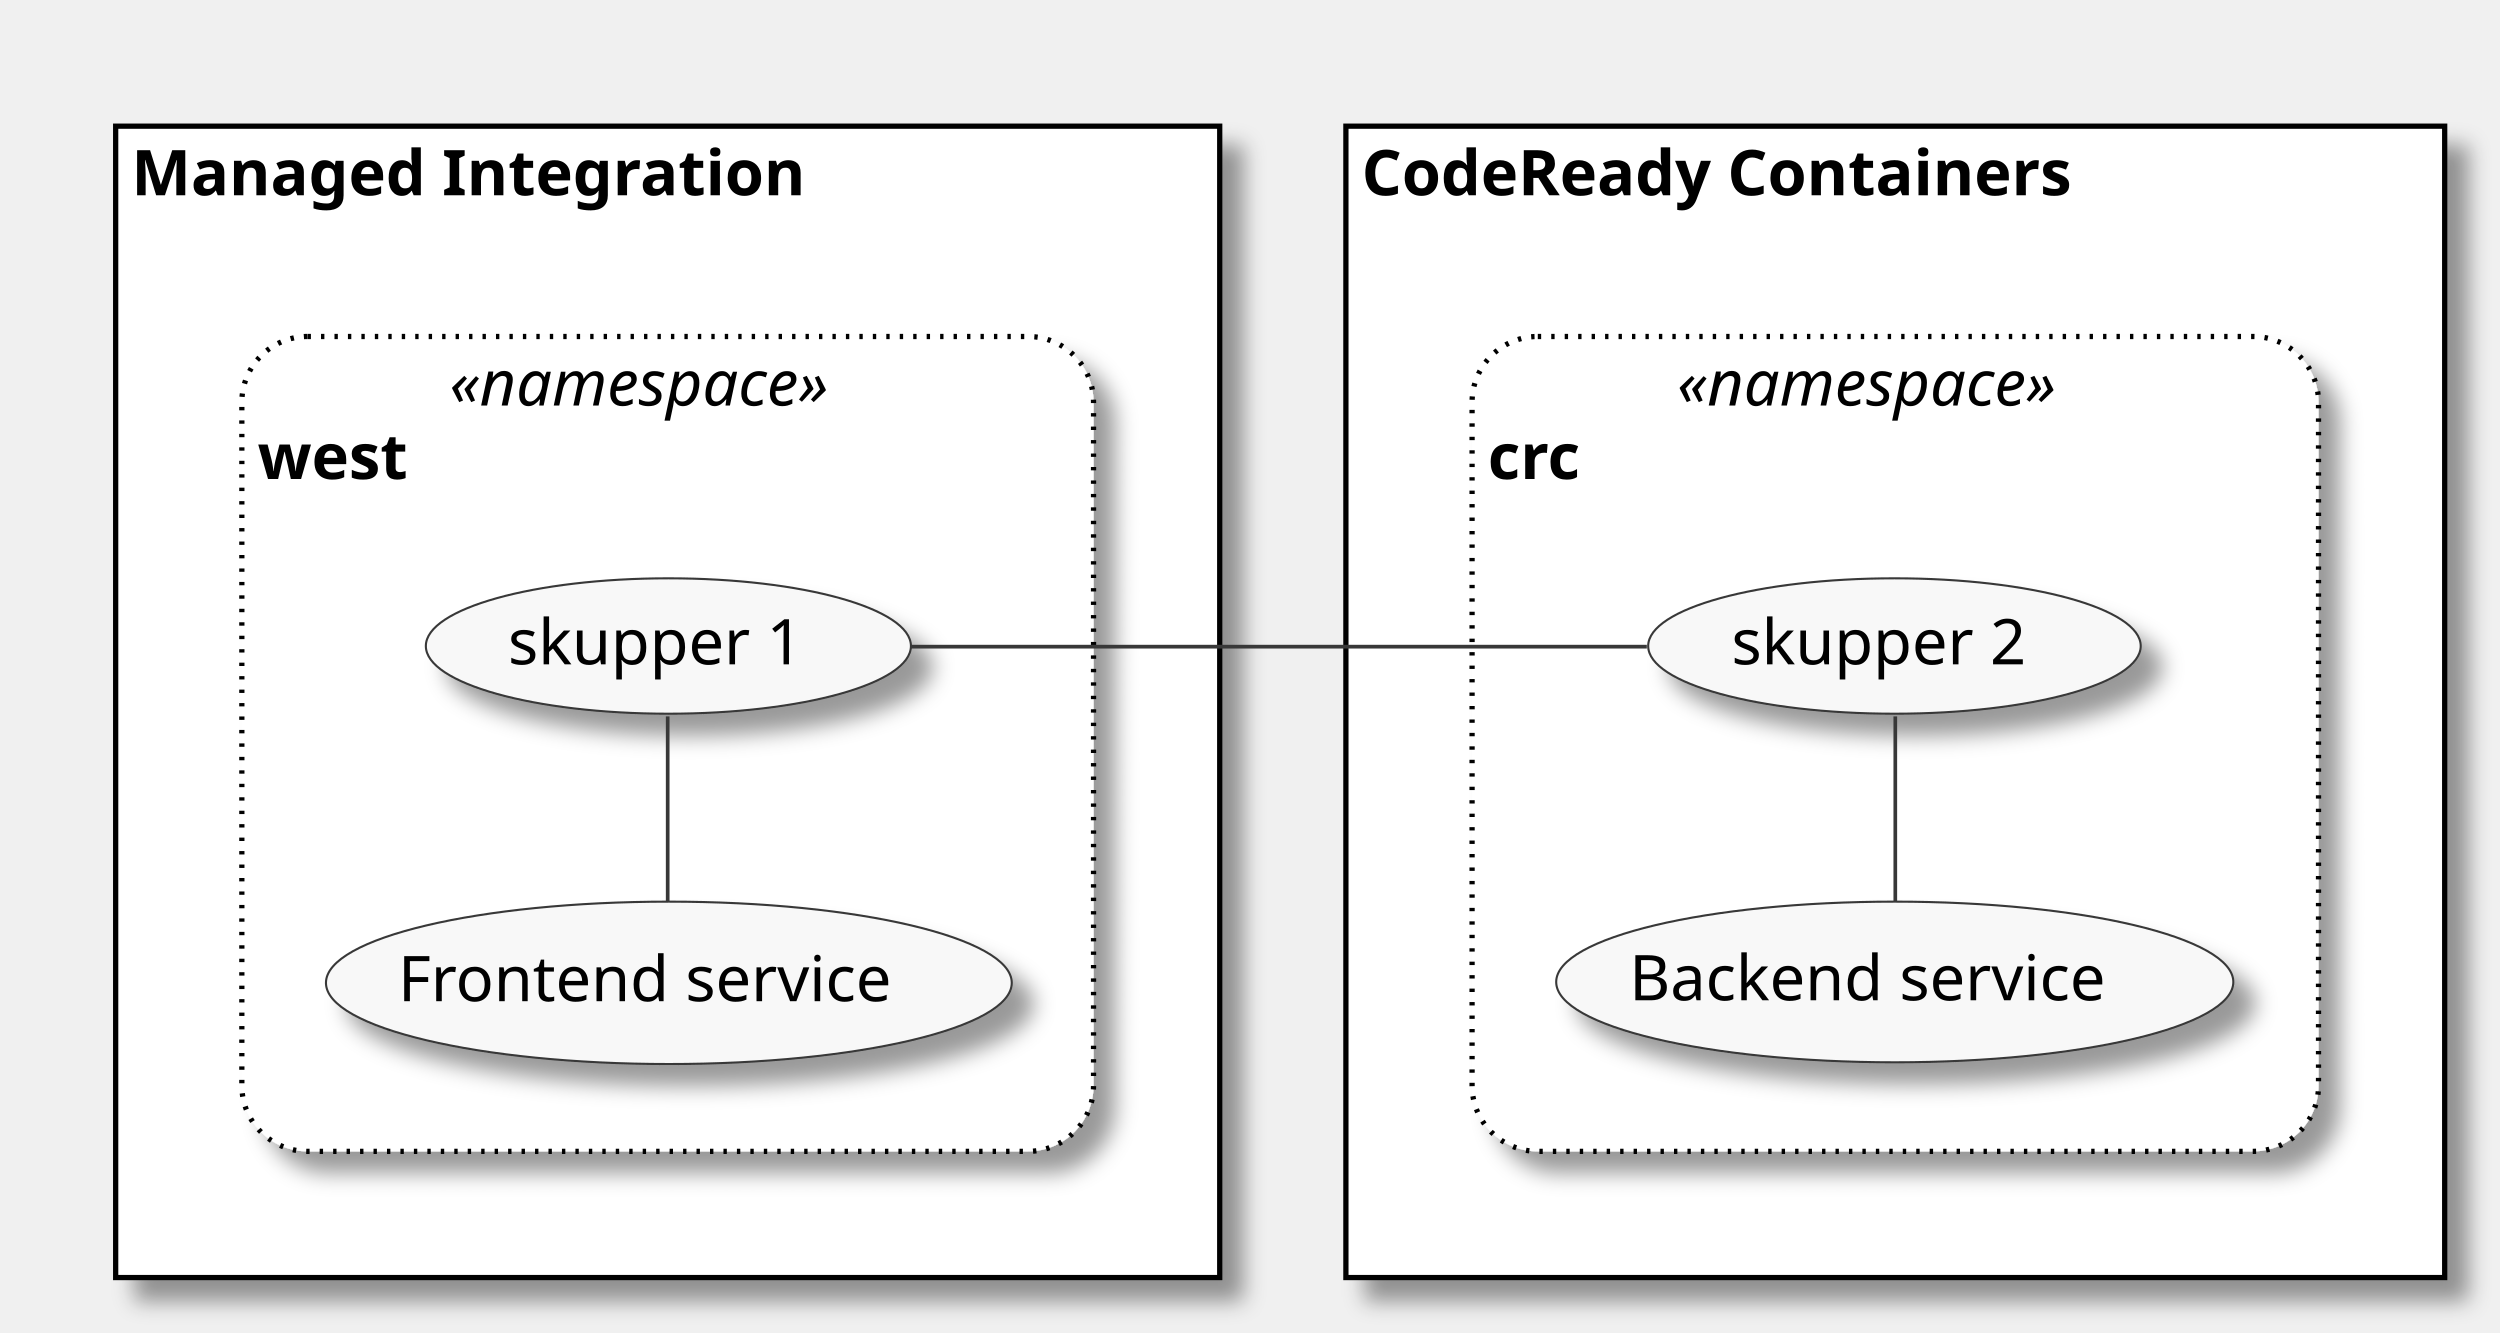
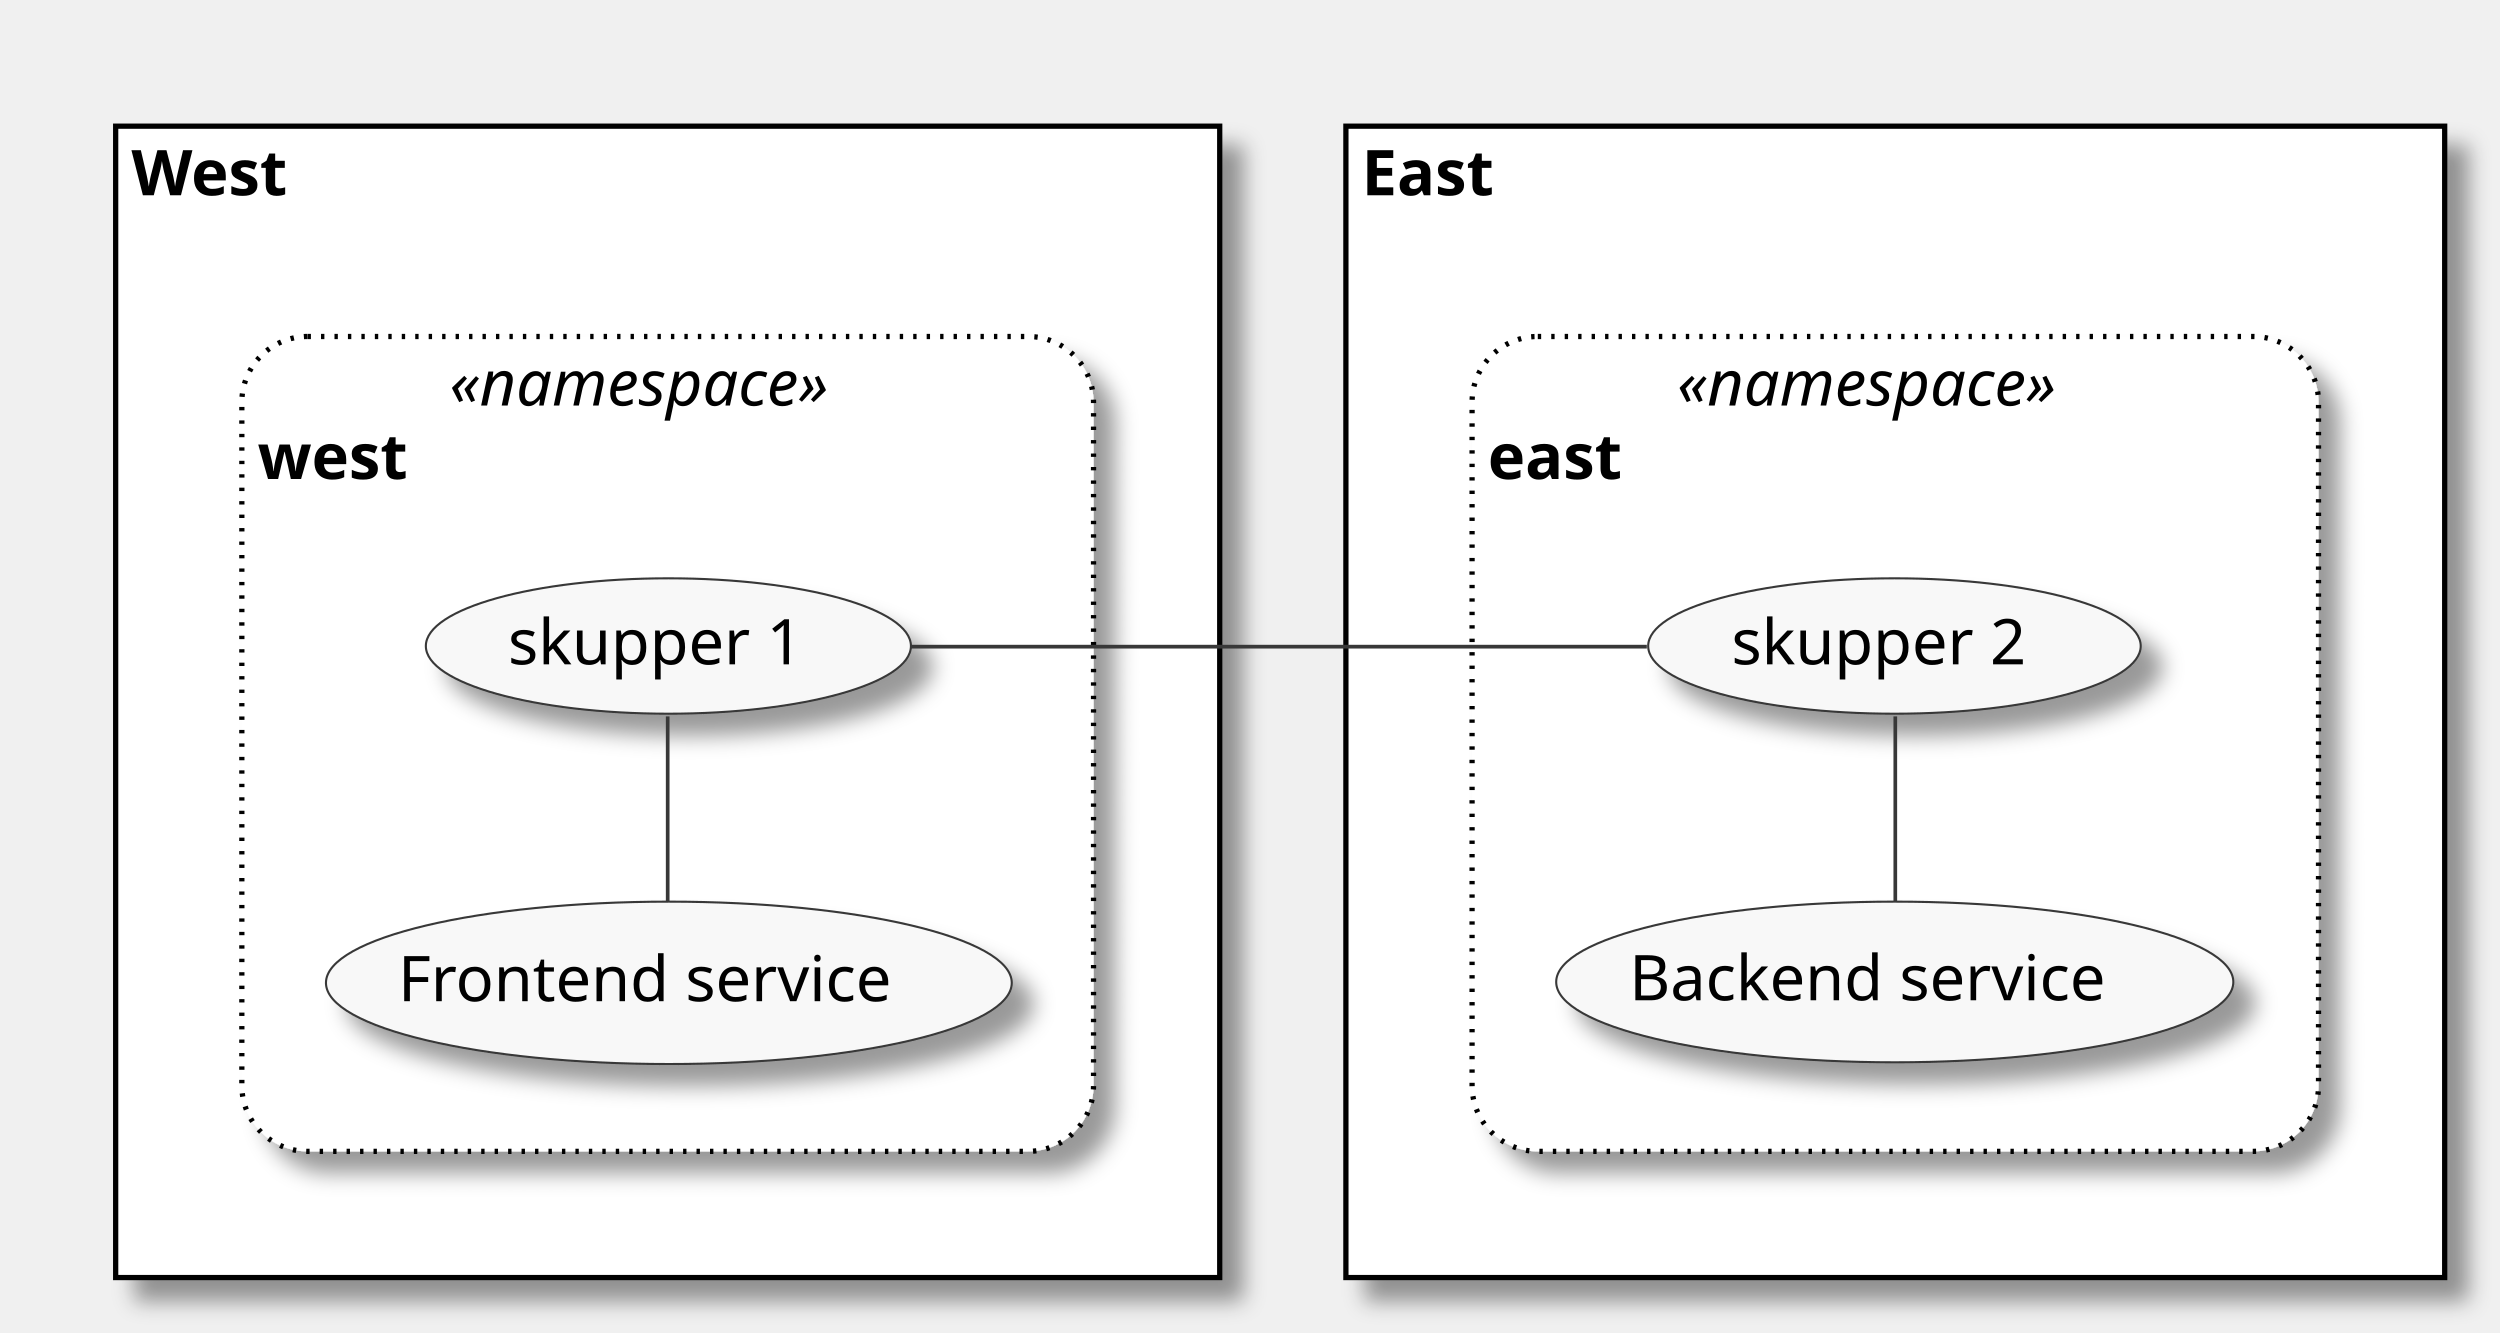
<svg xmlns="http://www.w3.org/2000/svg" contentScriptType="application/ecmascript" contentStyleType="text/css" height="396.875px" preserveAspectRatio="none" style="width:743px;height:396px;" version="1.1" viewBox="0 0 743 396" width="743.75px" zoomAndPan="magnify">
  <defs>
-     <filter height="300%" id="f1c7mwszxxw7n4" width="300%" x="-1" y="-1">
+     <filter height="300%" id="f5itzh8wiyp3c" width="300%" x="-1" y="-1">
      <feGaussianBlur result="blurOut" stdDeviation="3.125" />
      <feColorMatrix in="blurOut" result="blurOut2" type="matrix" values="0 0 0 0 0 0 0 0 0 0 0 0 0 0 0 0 0 0 .4 0" />
      <feOffset dx="6.25" dy="6.25" in="blurOut2" result="blurOut3" />
      <feBlend in="SourceGraphic" in2="blurOut3" mode="normal" />
    </filter>
  </defs>
  <g>
-     <rect fill="#FFFFFF" filter="url(#f1c7mwszxxw7n4)" height="342.188" style="stroke: #000000; stroke-width: 1.562;" width="328.125" x="34.375" y="37.5" />
-     <text fill="#000000" font-family="sans-serif" font-size="18.75" font-weight="bold" lengthAdjust="spacingAndGlyphs" textLength="239.062" x="39.062" y="58.029">Managed Integration</text>
-     <rect fill="#FFFFFF" filter="url(#f1c7mwszxxw7n4)" height="242.188" rx="19.531" ry="19.531" style="stroke: #000000; stroke-width: 1.562; stroke-dasharray: 1.0,3.0;" width="253.125" x="71.875" y="100" />
+     <rect fill="#FFFFFF" filter="url(#f5itzh8wiyp3c)" height="342.188" style="stroke: #000000; stroke-width: 1.562;" width="328.125" x="34.375" y="37.5" />
+     <text fill="#000000" font-family="sans-serif" font-size="18.75" font-weight="bold" lengthAdjust="spacingAndGlyphs" textLength="57.812" x="39.062" y="58.029">West</text>
+     <rect fill="#FFFFFF" filter="url(#f5itzh8wiyp3c)" height="242.188" rx="19.531" ry="19.531" style="stroke: #000000; stroke-width: 1.562; stroke-dasharray: 1.0,3.0;" width="253.125" x="71.875" y="100" />
    <text fill="#000000" font-family="sans-serif" font-size="18.75" font-style="italic" lengthAdjust="spacingAndGlyphs" textLength="129.688" x="133.594" y="120.529">«namespace»</text>
    <text fill="#000000" font-family="sans-serif" font-size="18.75" font-weight="bold" lengthAdjust="spacingAndGlyphs" textLength="54.688" x="76.562" y="142.355">west</text>
-     <rect fill="#FFFFFF" filter="url(#f1c7mwszxxw7n4)" height="342.188" style="stroke: #000000; stroke-width: 1.562;" width="326.562" x="400" y="37.5" />
-     <text fill="#000000" font-family="sans-serif" font-size="18.75" font-weight="bold" lengthAdjust="spacingAndGlyphs" textLength="256.25" x="404.688" y="58.029">CodeReady Containers</text>
-     <rect fill="#FFFFFF" filter="url(#f1c7mwszxxw7n4)" height="242.188" rx="19.531" ry="19.531" style="stroke: #000000; stroke-width: 1.562; stroke-dasharray: 1.0,3.0;" width="251.562" x="437.5" y="100" />
+     <rect fill="#FFFFFF" filter="url(#f5itzh8wiyp3c)" height="342.188" style="stroke: #000000; stroke-width: 1.562;" width="326.562" x="400" y="37.5" />
+     <text fill="#000000" font-family="sans-serif" font-size="18.75" font-weight="bold" lengthAdjust="spacingAndGlyphs" textLength="50" x="404.688" y="58.029">East</text>
+     <rect fill="#FFFFFF" filter="url(#f5itzh8wiyp3c)" height="242.188" rx="19.531" ry="19.531" style="stroke: #000000; stroke-width: 1.562; stroke-dasharray: 1.0,3.0;" width="251.562" x="437.5" y="100" />
    <text fill="#000000" font-family="sans-serif" font-size="18.75" font-style="italic" lengthAdjust="spacingAndGlyphs" textLength="129.688" x="498.438" y="120.529">«namespace»</text>
-     <text fill="#000000" font-family="sans-serif" font-size="18.75" font-weight="bold" lengthAdjust="spacingAndGlyphs" textLength="35.938" x="442.188" y="142.355">crc</text>
-     <ellipse cx="198.787" cy="292.101" fill="#F8F8F8" filter="url(#f1c7mwszxxw7n4)" rx="101.912" ry="24.132" style="stroke: #383838; stroke-width: 0.625;" />
+     <text fill="#000000" font-family="sans-serif" font-size="18.75" font-weight="bold" lengthAdjust="spacingAndGlyphs" textLength="51.562" x="442.188" y="142.355">east</text>
+     <ellipse cx="198.787" cy="292.101" fill="#F8F8F8" filter="url(#f5itzh8wiyp3c)" rx="101.912" ry="24.132" style="stroke: #383838; stroke-width: 0.625;" />
    <text fill="#000000" font-family="sans-serif" font-size="18.75" lengthAdjust="spacingAndGlyphs" textLength="160.938" x="118.318" y="297.546">Frontend service</text>
-     <ellipse cx="198.646" cy="191.996" fill="#F8F8F8" filter="url(#f1c7mwszxxw7n4)" rx="72.084" ry="20.121" style="stroke: #383838; stroke-width: 0.625;" />
+     <ellipse cx="198.646" cy="191.996" fill="#F8F8F8" filter="url(#f5itzh8wiyp3c)" rx="72.084" ry="20.121" style="stroke: #383838; stroke-width: 0.625;" />
    <text fill="#000000" font-family="sans-serif" font-size="18.75" lengthAdjust="spacingAndGlyphs" textLength="95.312" x="150.99" y="197.44">skupper 1</text>
-     <ellipse cx="563.123" cy="291.843" fill="#F8F8F8" filter="url(#f1c7mwszxxw7n4)" rx="100.623" ry="23.875" style="stroke: #383838; stroke-width: 0.625;" />
+     <ellipse cx="563.123" cy="291.843" fill="#F8F8F8" filter="url(#f5itzh8wiyp3c)" rx="100.623" ry="23.875" style="stroke: #383838; stroke-width: 0.625;" />
    <text fill="#000000" font-family="sans-serif" font-size="18.75" lengthAdjust="spacingAndGlyphs" textLength="157.812" x="484.217" y="297.288">Backend service</text>
-     <ellipse cx="563.032" cy="191.996" fill="#F8F8F8" filter="url(#f1c7mwszxxw7n4)" rx="73.189" ry="20.121" style="stroke: #383838; stroke-width: 0.625;" />
+     <ellipse cx="563.032" cy="191.996" fill="#F8F8F8" filter="url(#f5itzh8wiyp3c)" rx="73.189" ry="20.121" style="stroke: #383838; stroke-width: 0.625;" />
    <text fill="#000000" font-family="sans-serif" font-size="18.75" lengthAdjust="spacingAndGlyphs" textLength="96.875" x="514.595" y="197.44">skupper 2</text>
    <path d="M198.438,267.969 C198.438,249.615 198.438,231.262 198.438,212.909 " fill="none" id="Frontend service-skupper 1" style="stroke: #383838; stroke-width: 1.094;" />
    <path d="M270.602,192.188 C333.72,192.188 425.812,192.188 489.438,192.188 " fill="none" id="skupper 1-skupper 2" style="stroke: #383838; stroke-width: 1.094;" />
    <path d="M563.281,267.969 C563.281,249.615 563.281,231.262 563.281,212.909 " fill="none" id="Backend service-skupper 2" style="stroke: #383838; stroke-width: 1.094;" />
  </g>
</svg>
